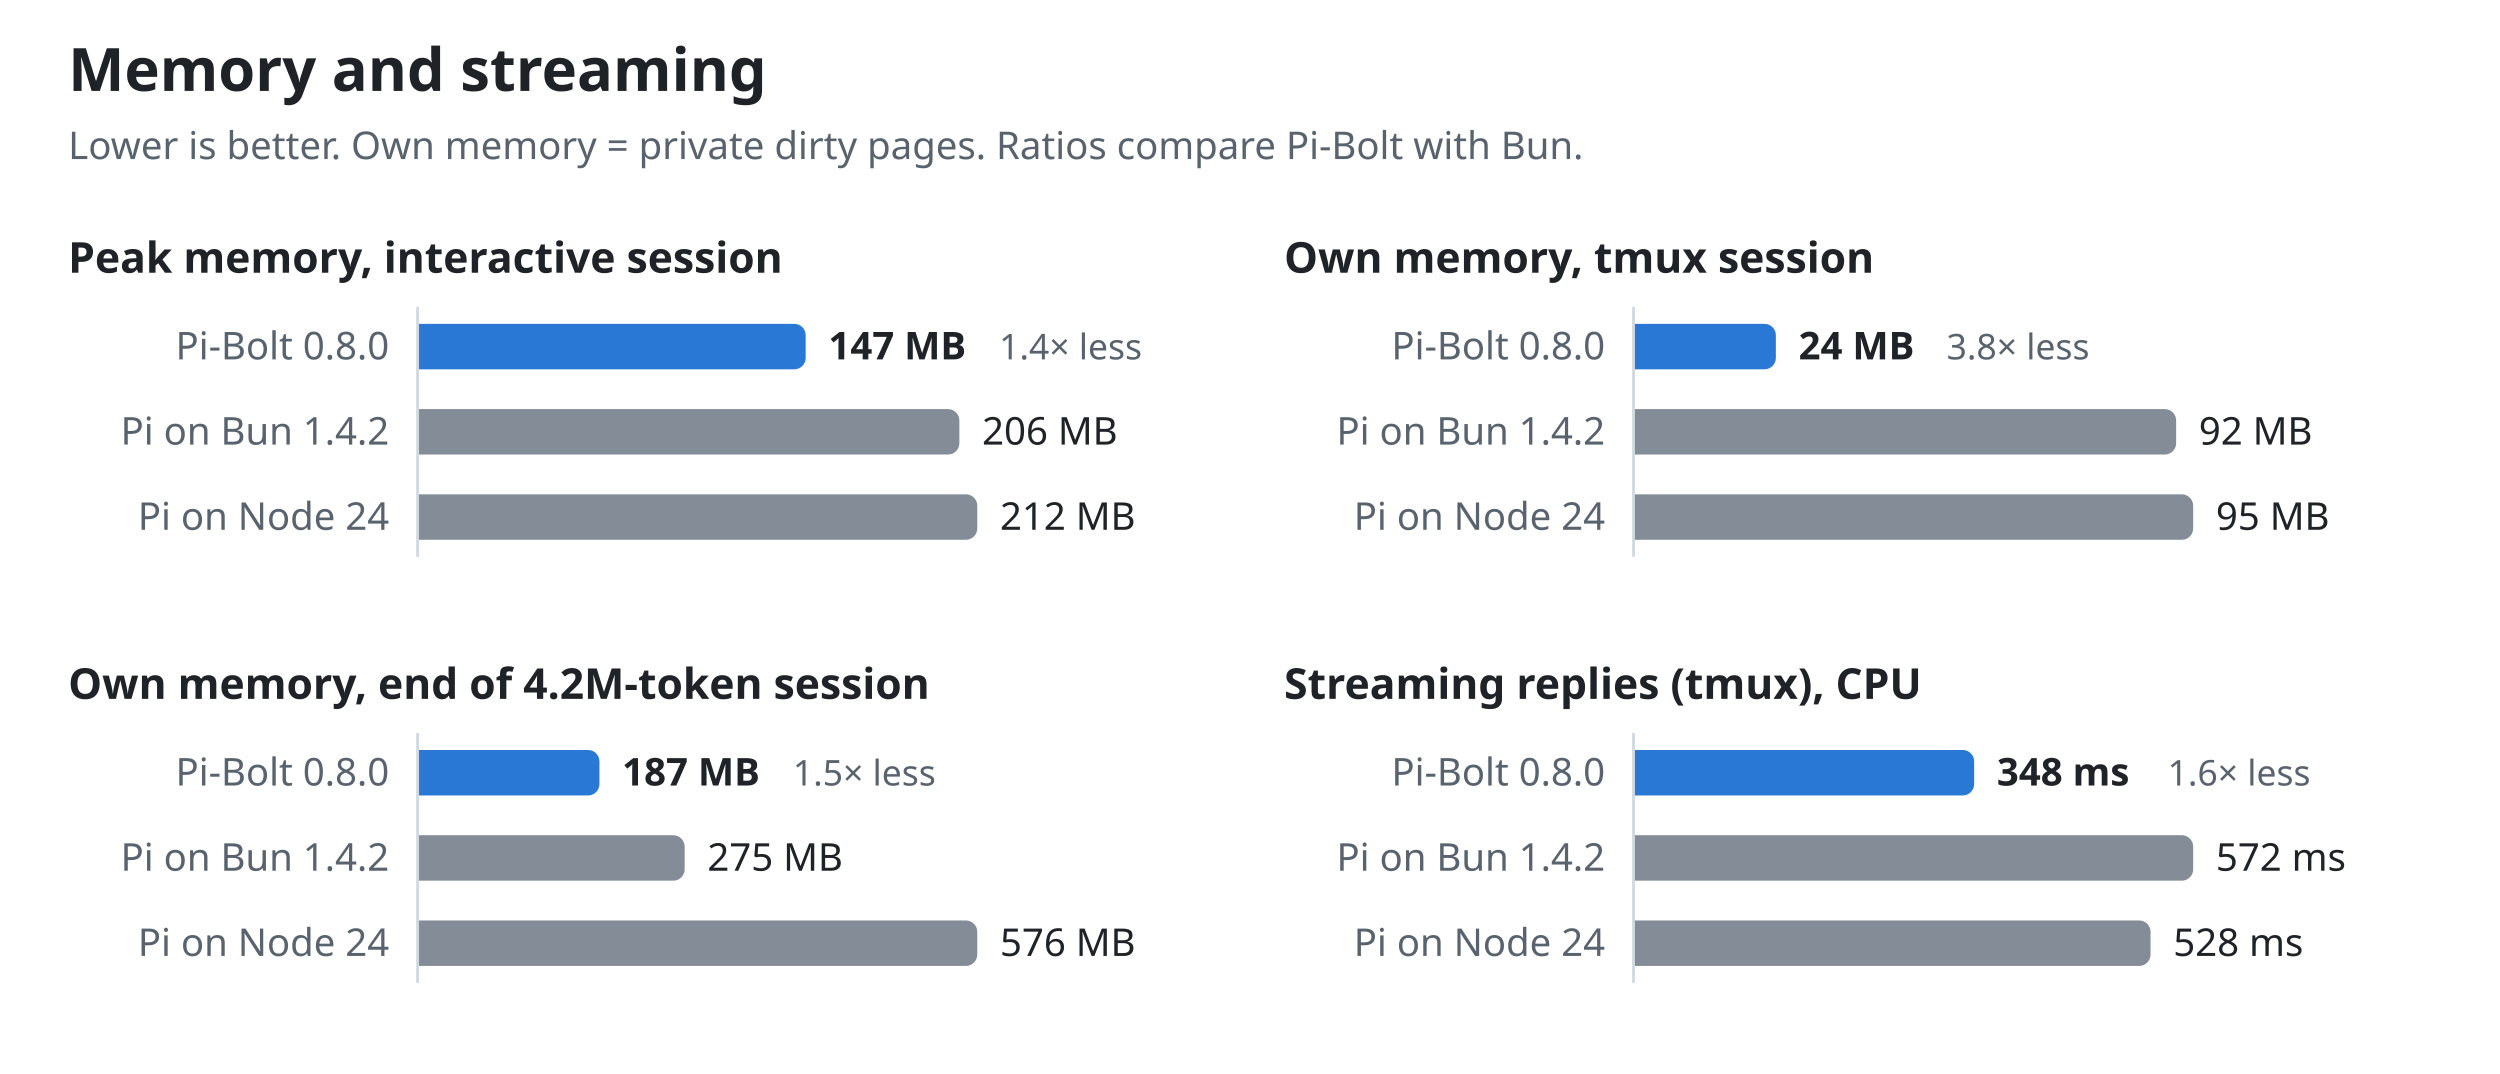
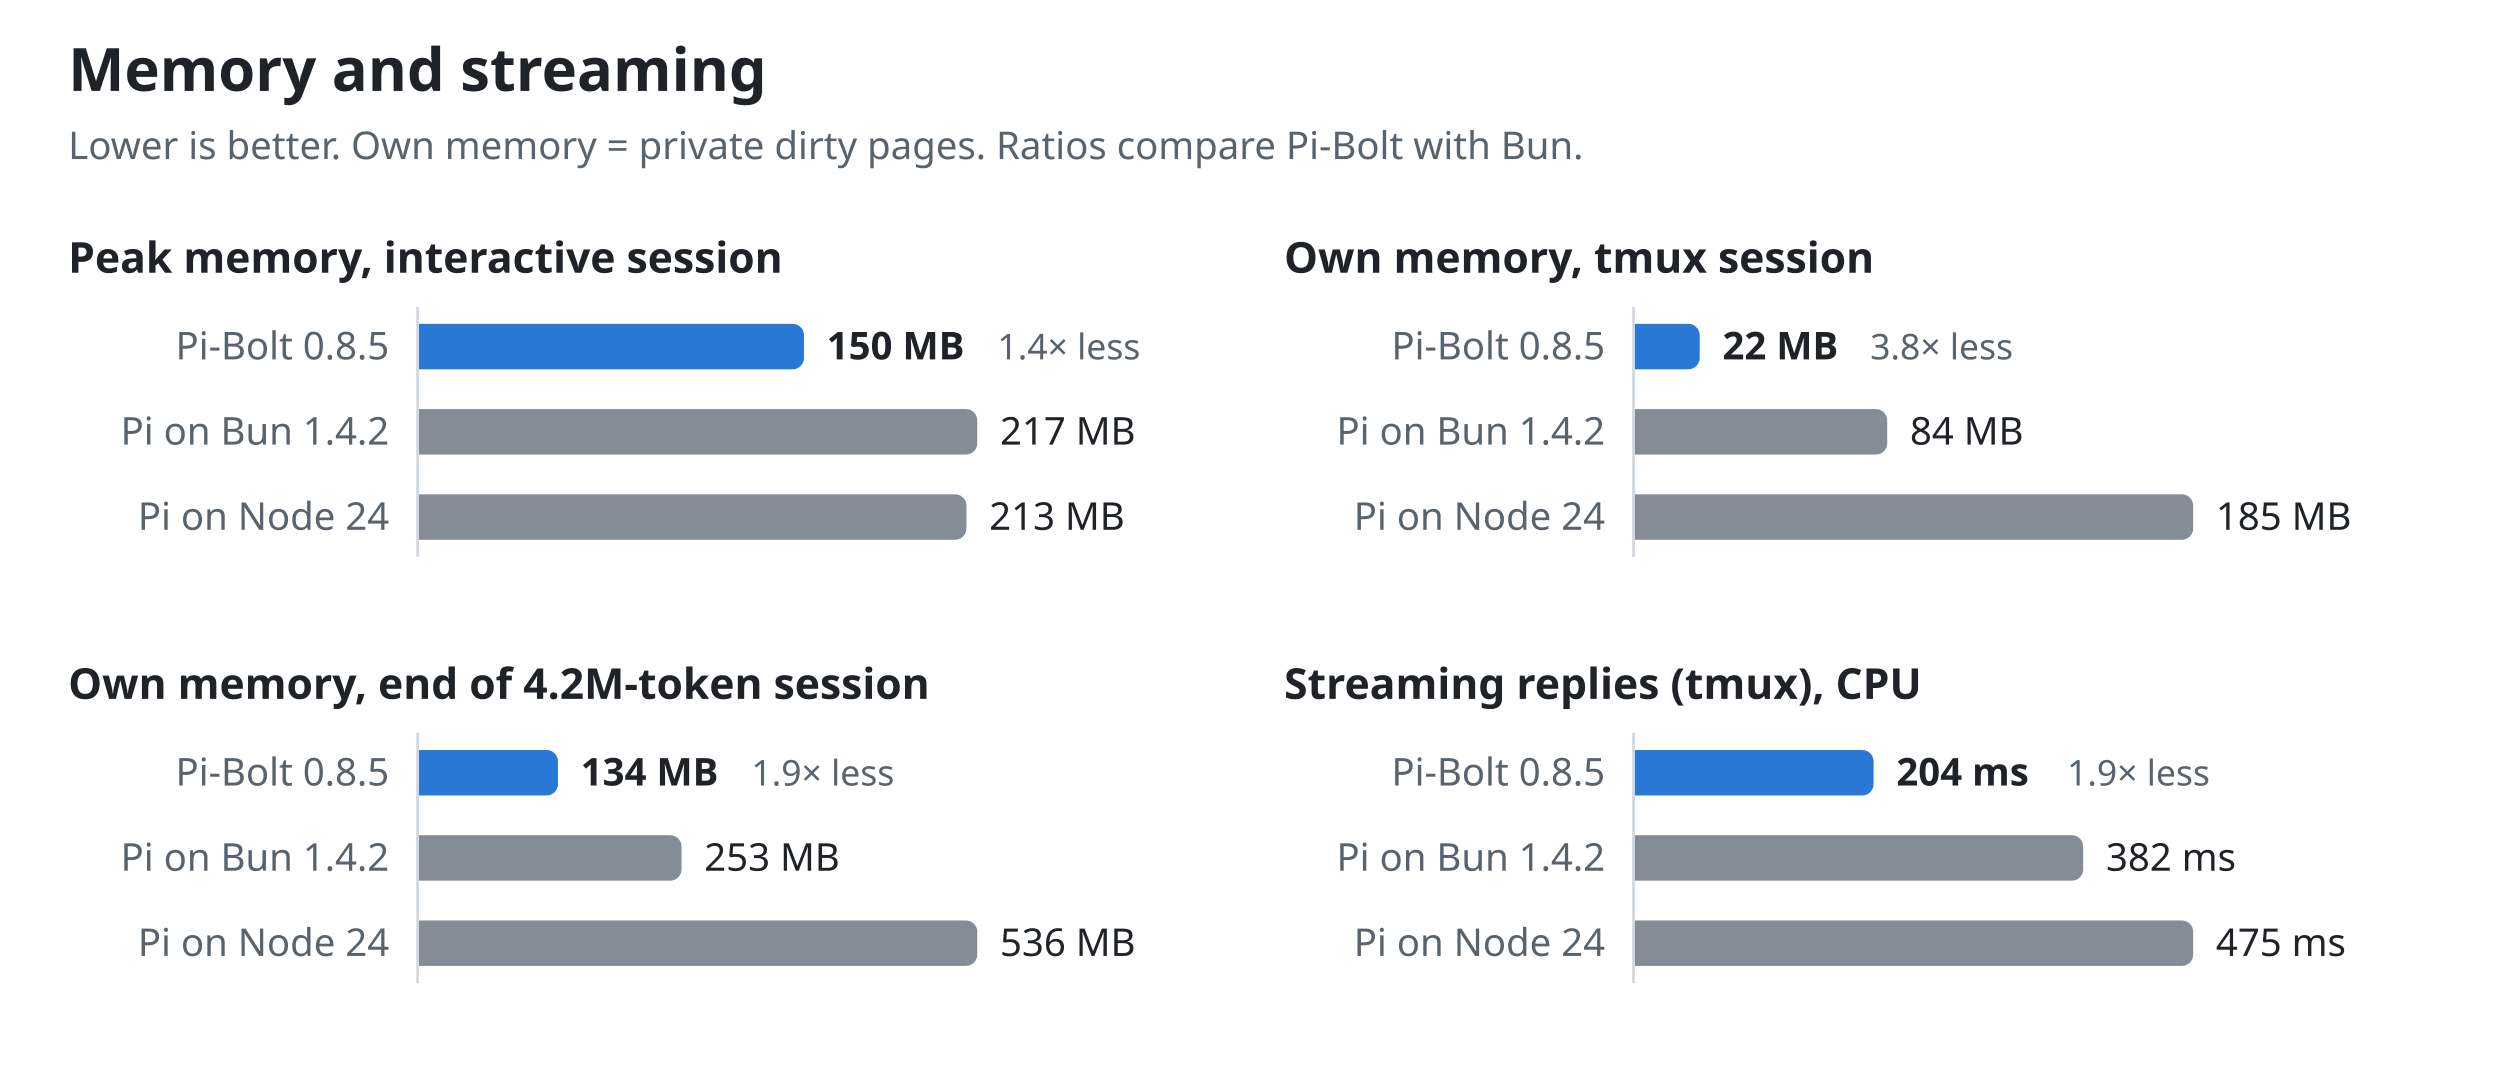
<svg xmlns="http://www.w3.org/2000/svg" width="880" height="378" viewBox="0 0 880 378" role="img" aria-label="Memory and streaming: Lower is better. Own memory = private dirty pages. Ratios compare Pi-Bolt with Bun.">
  <style>text{font-family:-apple-system, BlinkMacSystemFont, 'Segoe UI', 'Noto Sans', Helvetica, Arial, sans-serif}</style>
  <text x="24" y="32" font-size="21" font-weight="650" fill="#1f2328">Memory and streaming</text>
  <text x="24" y="56" font-size="13.5" fill="#59636e">Lower is better. Own memory = private dirty pages. Ratios compare Pi-Bolt with Bun.</text>
  <text x="24" y="96" font-size="15" font-weight="600" fill="#1f2328">Peak memory, interactive session</text>
-   <text x="137" y="126.5" font-size="13.5" text-anchor="end" fill="#59636e">Pi-Bolt 0.8.0</text>
-   <path d="M147,114 h132.6 a4,4 0 0 1 4,4 v8 a4,4 0 0 1 -4,4 h-132.6 z" fill="#2a78d6" />
-   <text x="291.6" y="126.5" font-size="13.5" font-weight="650" fill="#1f2328">147 MB</text>
-   <text x="351.7" y="126.5" font-size="12.5" fill="#59636e">1.4× less</text>
+   <text x="137" y="126.5" font-size="13.5" text-anchor="end" fill="#59636e">Pi-Bolt 0.8.5</text>
+   <path d="M147,114 h132.0 a4,4 0 0 1 4,4 v8 a4,4 0 0 1 -4,4 h-132.0 z" fill="#2a78d6" />
+   <text x="291.0" y="126.5" font-size="13.5" font-weight="650" fill="#1f2328">150 MB</text>
+   <text x="351.1" y="126.5" font-size="12.5" fill="#59636e">1.4× less</text>
  <text x="137" y="156.5" font-size="13.5" text-anchor="end" fill="#59636e">Pi on Bun 1.4.2</text>
-   <path d="M147,144 h186.7 a4,4 0 0 1 4,4 v8 a4,4 0 0 1 -4,4 h-186.7 z" fill="#848d97" />
-   <text x="345.7" y="156.5" font-size="13.5" font-weight="400" fill="#1f2328">206 MB</text>
+   <path d="M147,144 h193.0 a4,4 0 0 1 4,4 v8 a4,4 0 0 1 -4,4 h-193.0 z" fill="#848d97" />
+   <text x="352.0" y="156.5" font-size="13.5" font-weight="400" fill="#1f2328">217 MB</text>
  <text x="137" y="186.5" font-size="13.5" text-anchor="end" fill="#59636e">Pi on Node 24</text>
-   <path d="M147,174 h193.0 a4,4 0 0 1 4,4 v8 a4,4 0 0 1 -4,4 h-193.0 z" fill="#848d97" />
-   <text x="352.0" y="186.5" font-size="13.5" font-weight="400" fill="#1f2328">212 MB</text>
+   <path d="M147,174 h189.2 a4,4 0 0 1 4,4 v8 a4,4 0 0 1 -4,4 h-189.2 z" fill="#848d97" />
+   <text x="348.2" y="186.5" font-size="13.5" font-weight="400" fill="#1f2328">213 MB</text>
  <line x1="147" y1="108" x2="147" y2="196" stroke="#d1d9e0" />
  <text x="452" y="96" font-size="15" font-weight="600" fill="#1f2328">Own memory, tmux session</text>
-   <text x="565" y="126.5" font-size="13.5" text-anchor="end" fill="#59636e">Pi-Bolt 0.8.0</text>
-   <path d="M575,114 h46.1 a4,4 0 0 1 4,4 v8 a4,4 0 0 1 -4,4 h-46.1 z" fill="#2a78d6" />
-   <text x="633.1" y="126.5" font-size="13.5" font-weight="650" fill="#1f2328">24 MB</text>
-   <text x="685.2" y="126.5" font-size="12.5" fill="#59636e">3.8× less</text>
+   <text x="565" y="126.5" font-size="13.5" text-anchor="end" fill="#59636e">Pi-Bolt 0.8.5</text>
+   <path d="M575,114 h19.3 a4,4 0 0 1 4,4 v8 a4,4 0 0 1 -4,4 h-19.3 z" fill="#2a78d6" />
+   <text x="606.3" y="126.5" font-size="13.5" font-weight="650" fill="#1f2328">22 MB</text>
+   <text x="658.3" y="126.5" font-size="12.5" fill="#59636e">3.8× less</text>
  <text x="565" y="156.5" font-size="13.5" text-anchor="end" fill="#59636e">Pi on Bun 1.4.2</text>
-   <path d="M575,144 h187.0 a4,4 0 0 1 4,4 v8 a4,4 0 0 1 -4,4 h-187.0 z" fill="#848d97" />
-   <text x="774.0" y="156.5" font-size="13.5" font-weight="400" fill="#1f2328">92 MB</text>
+   <path d="M575,144 h85.3 a4,4 0 0 1 4,4 v8 a4,4 0 0 1 -4,4 h-85.3 z" fill="#848d97" />
+   <text x="672.3" y="156.5" font-size="13.5" font-weight="400" fill="#1f2328">84 MB</text>
  <text x="565" y="186.5" font-size="13.5" text-anchor="end" fill="#59636e">Pi on Node 24</text>
  <path d="M575,174 h193.0 a4,4 0 0 1 4,4 v8 a4,4 0 0 1 -4,4 h-193.0 z" fill="#848d97" />
-   <text x="780.0" y="186.5" font-size="13.5" font-weight="400" fill="#1f2328">95 MB</text>
+   <text x="780.0" y="186.5" font-size="13.5" font-weight="400" fill="#1f2328">185 MB</text>
  <line x1="575" y1="108" x2="575" y2="196" stroke="#d1d9e0" />
  <text x="24" y="246" font-size="15" font-weight="600" fill="#1f2328">Own memory, end of 4.2M-token session</text>
-   <text x="137" y="276.5" font-size="13.5" text-anchor="end" fill="#59636e">Pi-Bolt 0.8.0</text>
-   <path d="M147,264 h60.0 a4,4 0 0 1 4,4 v8 a4,4 0 0 1 -4,4 h-60.0 z" fill="#2a78d6" />
-   <text x="219.0" y="276.5" font-size="13.5" font-weight="650" fill="#1f2328">187 MB</text>
-   <text x="279.1" y="276.5" font-size="12.5" fill="#59636e">1.5× less</text>
+   <text x="137" y="276.5" font-size="13.5" text-anchor="end" fill="#59636e">Pi-Bolt 0.8.5</text>
+   <path d="M147,264 h45.4 a4,4 0 0 1 4,4 v8 a4,4 0 0 1 -4,4 h-45.4 z" fill="#2a78d6" />
+   <text x="204.4" y="276.5" font-size="13.5" font-weight="650" fill="#1f2328">134 MB</text>
+   <text x="264.5" y="276.5" font-size="12.5" fill="#59636e">1.9× less</text>
  <text x="137" y="306.5" font-size="13.5" text-anchor="end" fill="#59636e">Pi on Bun 1.4.2</text>
-   <path d="M147,294 h90.0 a4,4 0 0 1 4,4 v8 a4,4 0 0 1 -4,4 h-90.0 z" fill="#848d97" />
-   <text x="249.0" y="306.5" font-size="13.5" font-weight="400" fill="#1f2328">275 MB</text>
+   <path d="M147,294 h88.9 a4,4 0 0 1 4,4 v8 a4,4 0 0 1 -4,4 h-88.9 z" fill="#848d97" />
+   <text x="247.9" y="306.5" font-size="13.5" font-weight="400" fill="#1f2328">253 MB</text>
  <text x="137" y="336.5" font-size="13.5" text-anchor="end" fill="#59636e">Pi on Node 24</text>
  <path d="M147,324 h193.0 a4,4 0 0 1 4,4 v8 a4,4 0 0 1 -4,4 h-193.0 z" fill="#848d97" />
-   <text x="352.0" y="336.5" font-size="13.5" font-weight="400" fill="#1f2328">576 MB</text>
+   <text x="352.0" y="336.5" font-size="13.5" font-weight="400" fill="#1f2328">536 MB</text>
  <line x1="147" y1="258" x2="147" y2="346" stroke="#d1d9e0" />
  <text x="452" y="246" font-size="15" font-weight="600" fill="#1f2328">Streaming replies (tmux), CPU</text>
-   <text x="565" y="276.5" font-size="13.5" text-anchor="end" fill="#59636e">Pi-Bolt 0.8.0</text>
-   <path d="M575,264 h115.9 a4,4 0 0 1 4,4 v8 a4,4 0 0 1 -4,4 h-115.9 z" fill="#2a78d6" />
-   <text x="702.9" y="276.5" font-size="13.5" font-weight="650" fill="#1f2328">348 ms</text>
-   <text x="763.0" y="276.5" font-size="12.5" fill="#59636e">1.6× less</text>
+   <text x="565" y="276.5" font-size="13.5" text-anchor="end" fill="#59636e">Pi-Bolt 0.8.5</text>
+   <path d="M575,264 h80.5 a4,4 0 0 1 4,4 v8 a4,4 0 0 1 -4,4 h-80.5 z" fill="#2a78d6" />
+   <text x="667.5" y="276.5" font-size="13.5" font-weight="650" fill="#1f2328">204 ms</text>
+   <text x="727.6" y="276.5" font-size="12.5" fill="#59636e">1.9× less</text>
  <text x="565" y="306.5" font-size="13.5" text-anchor="end" fill="#59636e">Pi on Bun 1.4.2</text>
-   <path d="M575,294 h193.0 a4,4 0 0 1 4,4 v8 a4,4 0 0 1 -4,4 h-193.0 z" fill="#848d97" />
-   <text x="780.0" y="306.5" font-size="13.5" font-weight="400" fill="#1f2328">572 ms</text>
+   <path d="M575,294 h154.3 a4,4 0 0 1 4,4 v8 a4,4 0 0 1 -4,4 h-154.3 z" fill="#848d97" />
+   <text x="741.3" y="306.5" font-size="13.5" font-weight="400" fill="#1f2328">382 ms</text>
  <text x="565" y="336.5" font-size="13.5" text-anchor="end" fill="#59636e">Pi on Node 24</text>
-   <path d="M575,324 h178.0 a4,4 0 0 1 4,4 v8 a4,4 0 0 1 -4,4 h-178.0 z" fill="#848d97" />
-   <text x="765.0" y="336.5" font-size="13.5" font-weight="400" fill="#1f2328">528 ms</text>
+   <path d="M575,324 h193.0 a4,4 0 0 1 4,4 v8 a4,4 0 0 1 -4,4 h-193.0 z" fill="#848d97" />
+   <text x="780.0" y="336.5" font-size="13.5" font-weight="400" fill="#1f2328">475 ms</text>
  <line x1="575" y1="258" x2="575" y2="346" stroke="#d1d9e0" />
</svg>
